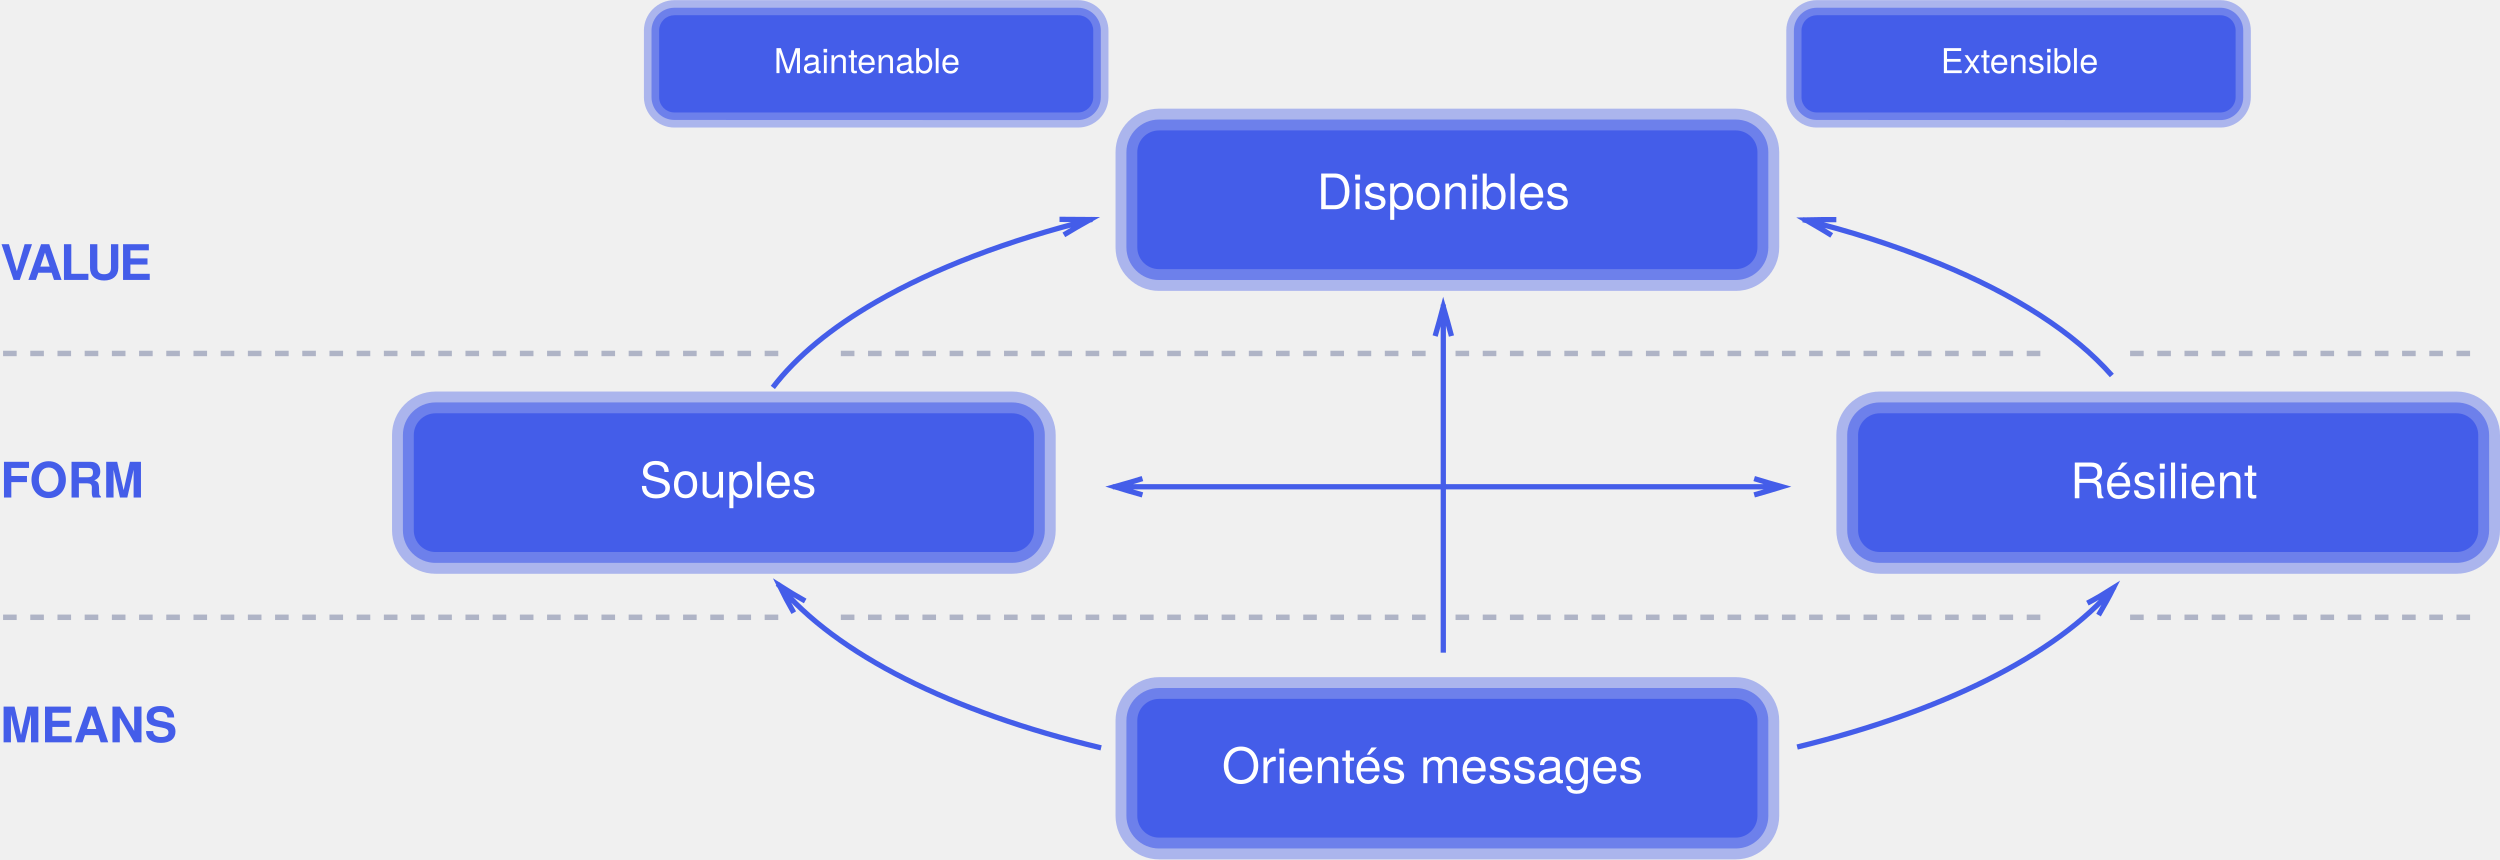
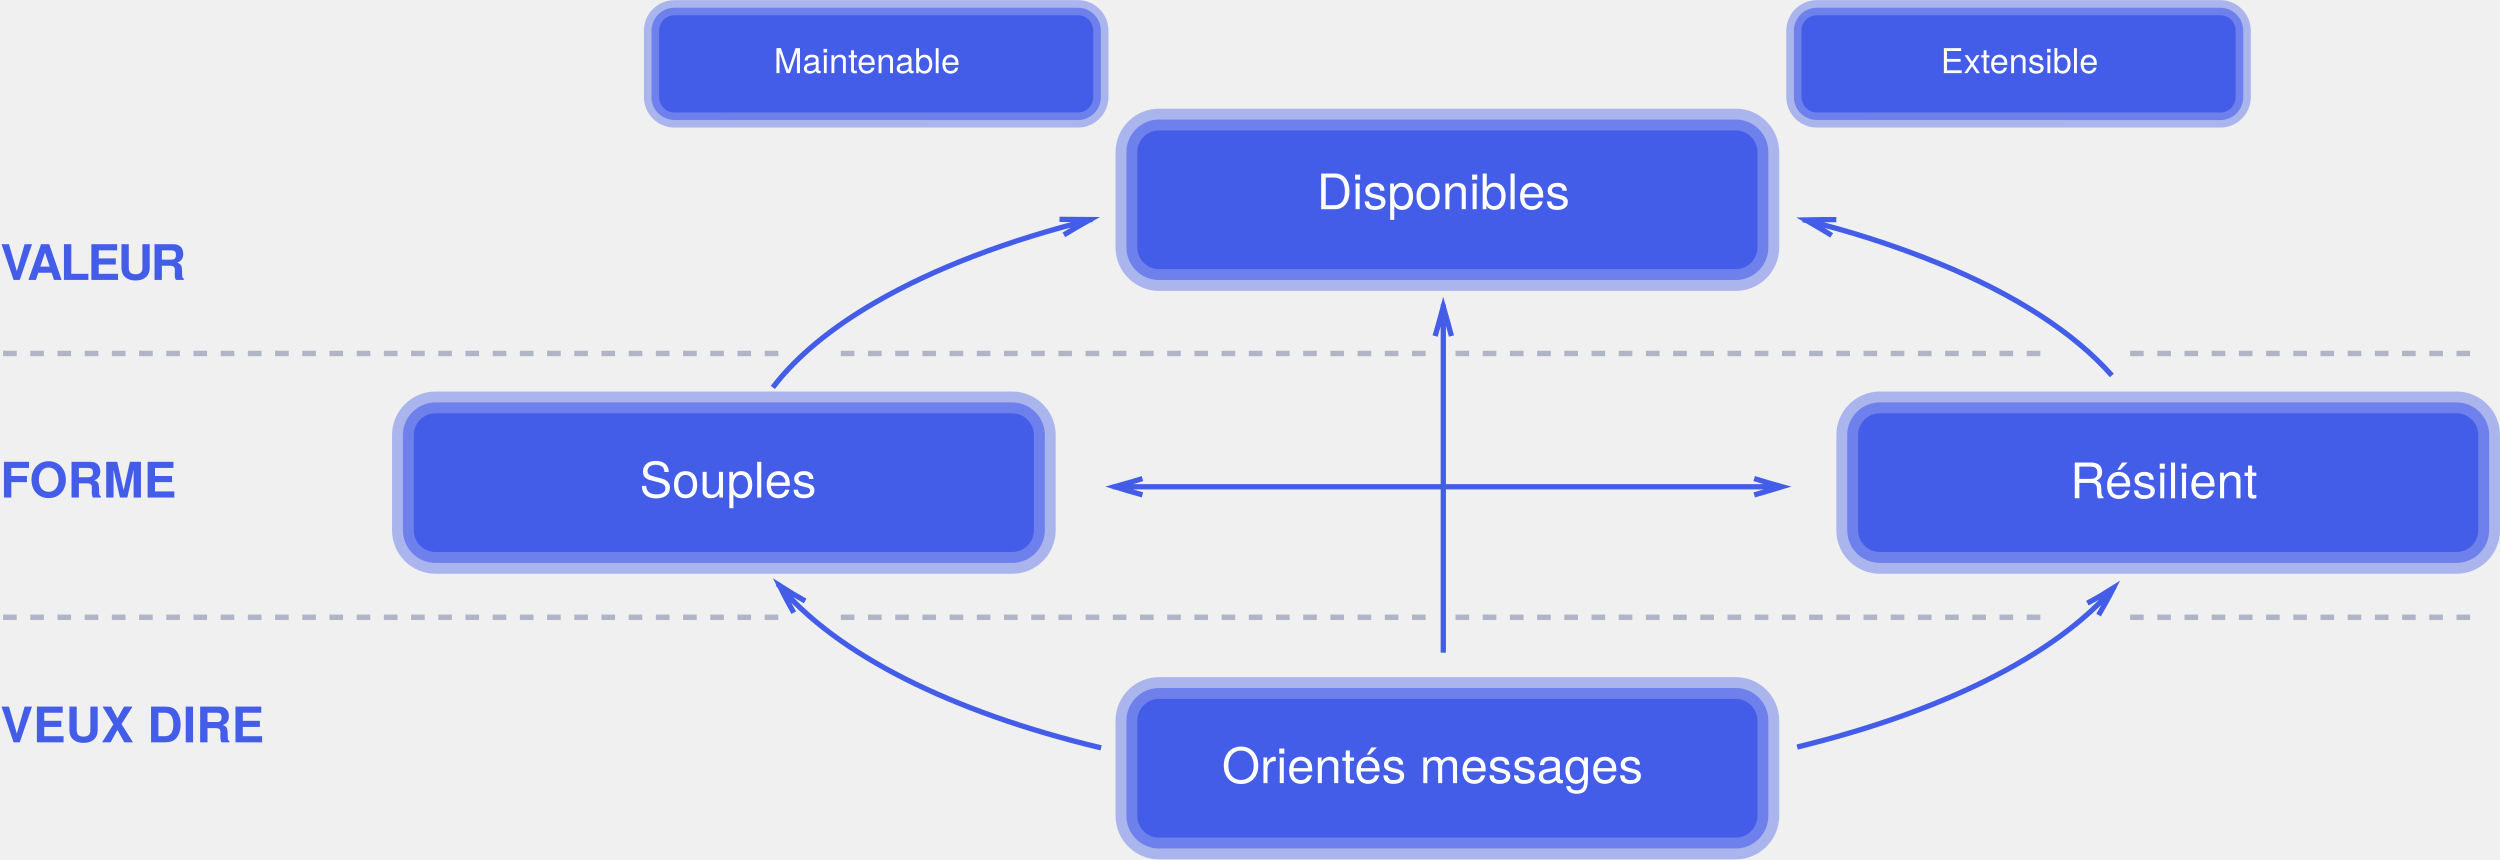
<svg xmlns="http://www.w3.org/2000/svg" id="Layer_1" data-name="Layer 1" viewBox="0 0 919.13 315.95">
  <g id="backlayer">
    <g>
      <line x1="1.13" y1="129.95" x2="286.13" y2="129.95" fill="none" stroke="#afb4c6" stroke-miterlimit="10" stroke-width="2" stroke-dasharray="5" />
      <line x1="309.13" y1="129.95" x2="528.13" y2="129.95" fill="none" stroke="#afb4c6" stroke-miterlimit="10" stroke-width="2" stroke-dasharray="5" />
      <line x1="535.13" y1="129.95" x2="752.13" y2="129.95" fill="none" stroke="#afb4c6" stroke-miterlimit="10" stroke-width="2" stroke-dasharray="5" />
      <line x1="783.13" y1="129.95" x2="909.13" y2="129.95" fill="none" stroke="#afb4c6" stroke-miterlimit="10" stroke-width="2" stroke-dasharray="5" />
    </g>
    <g>
      <line x1="1.13" y1="226.95" x2="286.13" y2="226.95" fill="none" stroke="#afb4c6" stroke-miterlimit="10" stroke-width="2" stroke-dasharray="5" />
      <line x1="309.13" y1="226.95" x2="526.13" y2="226.95" fill="none" stroke="#afb4c6" stroke-miterlimit="10" stroke-width="2" stroke-dasharray="5" />
      <line x1="535.13" y1="226.95" x2="752.13" y2="226.95" fill="none" stroke="#afb4c6" stroke-miterlimit="10" stroke-width="2" stroke-dasharray="5" />
      <line x1="783.13" y1="226.95" x2="909.13" y2="226.95" fill="none" stroke="#afb4c6" stroke-miterlimit="10" stroke-width="2" stroke-dasharray="5" />
    </g>
    <g>
-       <text transform="translate(0.13 182.91)" font-size="18" fill="#445de9" font-family="HelveticaNeue-Bold, Helvetica Neue" font-weight="700" style="isolation: isolate">FORM</text>
-       <text transform="translate(0.13 272.91)" font-size="18" fill="#445de9" font-family="HelveticaNeue-Bold, Helvetica Neue" font-weight="700" style="isolation: isolate">MEANS</text>
-       <text transform="translate(0.13 102.91)" font-size="18" fill="#445de9" font-family="HelveticaNeue-Bold, Helvetica Neue" font-weight="700" letter-spacing="-0.05em" style="isolation: isolate">VALUE</text>
+       <text transform="translate(0.13 182.91)" font-size="18" fill="#445de9" font-family="HelveticaNeue-Bold, Helvetica Neue" font-weight="700" style="isolation: isolate">FORME</text>
+       <text transform="translate(0.13 272.91)" font-size="18" fill="#445de9" font-family="HelveticaNeue-Bold, Helvetica Neue" font-weight="700" style="isolation: isolate">VEUX DIRE</text>
+       <text transform="translate(0.13 102.91)" font-size="18" fill="#445de9" font-family="HelveticaNeue-Bold, Helvetica Neue" font-weight="700" letter-spacing="-0.05em" style="isolation: isolate">VALEUR</text>
    </g>
  </g>
  <g id="arrows">
    <path d="M407.2,89.4c-31.1,7.7-58.2,18.1-79.5,30.4-16.3,9.4-29.2,20-37.9,31.4M395.2,89.4c3.9,0,7.3.1,11.2.1-3.4,1.9-6.3,3.6-9.6,5.6M291.6,223.4c21.3,25.8,63.9,47.2,118.9,60.3M297.5,234c-2-3.5-3.6-6.5-5.3-10,3.3,2.1,6.1,3.8,9.5,5.7m364.7,53.7c53.5-13,95.2-33.8,116.6-58.8m-5.8,10.3c2-3.4,3.7-6.4,5.5-10-3.3,2.1-6.2,3.8-9.6,5.6m9-83.7c-13.8-15.7-35.7-29.8-63.6-41.2a353.91,353.91,0,0,0-50-16.1m12.3,0c-3.9,0-7.3,0-11.3.1,3.4,2,6.3,3.6,9.6,5.7M536.3,120.7v128m-3-116.4c1.1-3.8,2-7,3-10.8,1.1,3.8,2,7,3,10.8M414.8,187.7h246m-235.1,3c-3.6-1-6.6-1.9-10.2-3,3.6-1,6.6-1.9,10.2-3m224.9,6c3.6-1,6.6-1.9,10.2-3-3.6-1-6.6-1.9-10.2-3" transform="translate(-5.67 -8.75)" fill="none" stroke="#445de9" stroke-miterlimit="10" stroke-width="1.94" />
  </g>
  <g id="traits">
    <g>
      <g>
        <path d="M431.8,115.7a16,16,0,0,1-16-16v-35a16,16,0,0,1,16-16h212a16,16,0,0,1,16,16v35a16,16,0,0,1-16,16Z" transform="translate(-5.67 -8.75)" fill="#445de9" opacity="0.4" style="isolation: isolate" />
        <path d="M431.8,111.7a12,12,0,0,1-12-12v-35a12,12,0,0,1,12-12h212a12,12,0,0,1,12,12v35a12,12,0,0,1-12,12Z" transform="translate(-5.67 -8.75)" fill="#445de9" opacity="0.6" style="isolation: isolate" />
        <path d="M643.8,56.7h-212a8,8,0,0,0-8,8v35a8,8,0,0,0,8,8h212a8,8,0,0,0,8-8v-35A8,8,0,0,0,643.8,56.7Z" transform="translate(-5.67 -8.75)" fill="#445de9" />
        <text transform="translate(484.13 76.92)" font-size="18" fill="#fff" font-family="HelveticaNeue, Helvetica Neue" style="isolation: isolate">Disponibles</text>
      </g>
      <g>
        <path d="M253.6,55.65a11.23,11.23,0,0,1-11.2-11.2V20a11.23,11.23,0,0,1,11.2-11.2H402A11.23,11.23,0,0,1,413.2,20v24.5A11.23,11.23,0,0,1,402,55.65Z" transform="translate(-5.67 -8.75)" fill="#445de9" opacity="0.4" style="isolation: isolate" />
        <path d="M253.6,52.85a8.42,8.42,0,0,1-8.4-8.4V20a8.42,8.42,0,0,1,8.4-8.4H402a8.42,8.42,0,0,1,8.4,8.4v24.5a8.42,8.42,0,0,1-8.4,8.4Z" transform="translate(-5.67 -8.75)" fill="#445de9" opacity="0.6" style="isolation: isolate" />
        <path d="M402,14.35H253.6A5.62,5.62,0,0,0,248,20v24.5a5.62,5.62,0,0,0,5.6,5.6H402a5.62,5.62,0,0,0,5.6-5.6V20A5.57,5.57,0,0,0,402,14.35Z" transform="translate(-5.67 -8.75)" fill="#445de9" />
        <text transform="translate(284.53 26.88)" font-size="12.6" fill="#fff" font-family="HelveticaNeue, Helvetica Neue" style="isolation: isolate">Maintenable</text>
      </g>
      <g>
        <path d="M673.6,55.65a11.23,11.23,0,0,1-11.2-11.2V20a11.23,11.23,0,0,1,11.2-11.2H822A11.23,11.23,0,0,1,833.2,20v24.5A11.23,11.23,0,0,1,822,55.65Z" transform="translate(-5.67 -8.75)" fill="#445de9" opacity="0.4" style="isolation: isolate" />
        <path d="M673.6,52.85a8.42,8.42,0,0,1-8.4-8.4V20a8.42,8.42,0,0,1,8.4-8.4H822a8.42,8.42,0,0,1,8.4,8.4v24.5a8.42,8.42,0,0,1-8.4,8.4Z" transform="translate(-5.67 -8.75)" fill="#445de9" opacity="0.6" style="isolation: isolate" />
        <path d="M822,14.35H673.6A5.62,5.62,0,0,0,668,20v24.5a5.62,5.62,0,0,0,5.6,5.6H822a5.62,5.62,0,0,0,5.6-5.6V20A5.57,5.57,0,0,0,822,14.35Z" transform="translate(-5.67 -8.75)" fill="#445de9" />
        <text transform="translate(713.53 26.88)" font-size="12.6" fill="#fff" font-family="HelveticaNeue, Helvetica Neue" style="isolation: isolate">Extensible</text>
      </g>
      <g>
        <path d="M696.8,219.7a16,16,0,0,1-16-16v-35a16,16,0,0,1,16-16h212a16,16,0,0,1,16,16v35a16,16,0,0,1-16,16Z" transform="translate(-5.67 -8.75)" fill="#445de9" opacity="0.4" style="isolation: isolate" />
        <path d="M696.8,215.7a12,12,0,0,1-12-12v-35a12,12,0,0,1,12-12h212a12,12,0,0,1,12,12v35a12,12,0,0,1-12,12Z" transform="translate(-5.67 -8.75)" fill="#445de9" opacity="0.6" style="isolation: isolate" />
        <path d="M908.8,160.7h-212a8,8,0,0,0-8,8v35a8,8,0,0,0,8,8h212a8,8,0,0,0,8-8v-35A8,8,0,0,0,908.8,160.7Z" transform="translate(-5.67 -8.75)" fill="#445de9" />
        <text transform="translate(761.13 183.18)" font-size="18" fill="#fff" font-family="HelveticaNeue-Medium, Helvetica Neue" style="isolation: isolate">Résilient</text>
      </g>
      <g>
        <path d="M431.8,324.7a16,16,0,0,1-16-16v-35a16,16,0,0,1,16-16h212a16,16,0,0,1,16,16v35a16,16,0,0,1-16,16Z" transform="translate(-5.67 -8.75)" fill="#445de9" opacity="0.4" style="isolation: isolate" />
        <path d="M431.8,320.7a12,12,0,0,1-12-12v-35a12,12,0,0,1,12-12h212a12,12,0,0,1,12,12v35a12,12,0,0,1-12,12Z" transform="translate(-5.67 -8.75)" fill="#445de9" opacity="0.6" style="isolation: isolate" />
        <path d="M643.8,265.7h-212a8,8,0,0,0-8,8v35a8,8,0,0,0,8,8h212a8,8,0,0,0,8-8v-35A8,8,0,0,0,643.8,265.7Z" transform="translate(-5.67 -8.75)" fill="#445de9" />
        <text transform="translate(449.24 287.92)" font-size="18" fill="#fff" font-family="HelveticaNeue-Medium, Helvetica Neue" style="isolation: isolate">Orientés messages</text>
      </g>
      <g>
        <path d="M165.8,219.7a16,16,0,0,1-16-16v-35a16,16,0,0,1,16-16h212a16,16,0,0,1,16,16v35a16,16,0,0,1-16,16Z" transform="translate(-5.67 -8.75)" fill="#445de9" opacity="0.4" style="isolation: isolate" />
        <path d="M165.8,215.7a12,12,0,0,1-12-12v-35a12,12,0,0,1,12-12h212a12,12,0,0,1,12,12v35a12,12,0,0,1-12,12Z" transform="translate(-5.67 -8.75)" fill="#445de9" opacity="0.6" style="isolation: isolate" />
        <path d="M377.8,160.7h-212a8,8,0,0,0-8,8v35a8,8,0,0,0,8,8h212a8,8,0,0,0,8-8v-35A8,8,0,0,0,377.8,160.7Z" transform="translate(-5.67 -8.75)" fill="#445de9" />
        <text transform="translate(235.13 182.91)" font-size="18" fill="#fff" font-family="HelveticaNeue-Medium, Helvetica Neue" style="isolation: isolate">Souples</text>
      </g>
    </g>
  </g>
</svg>
